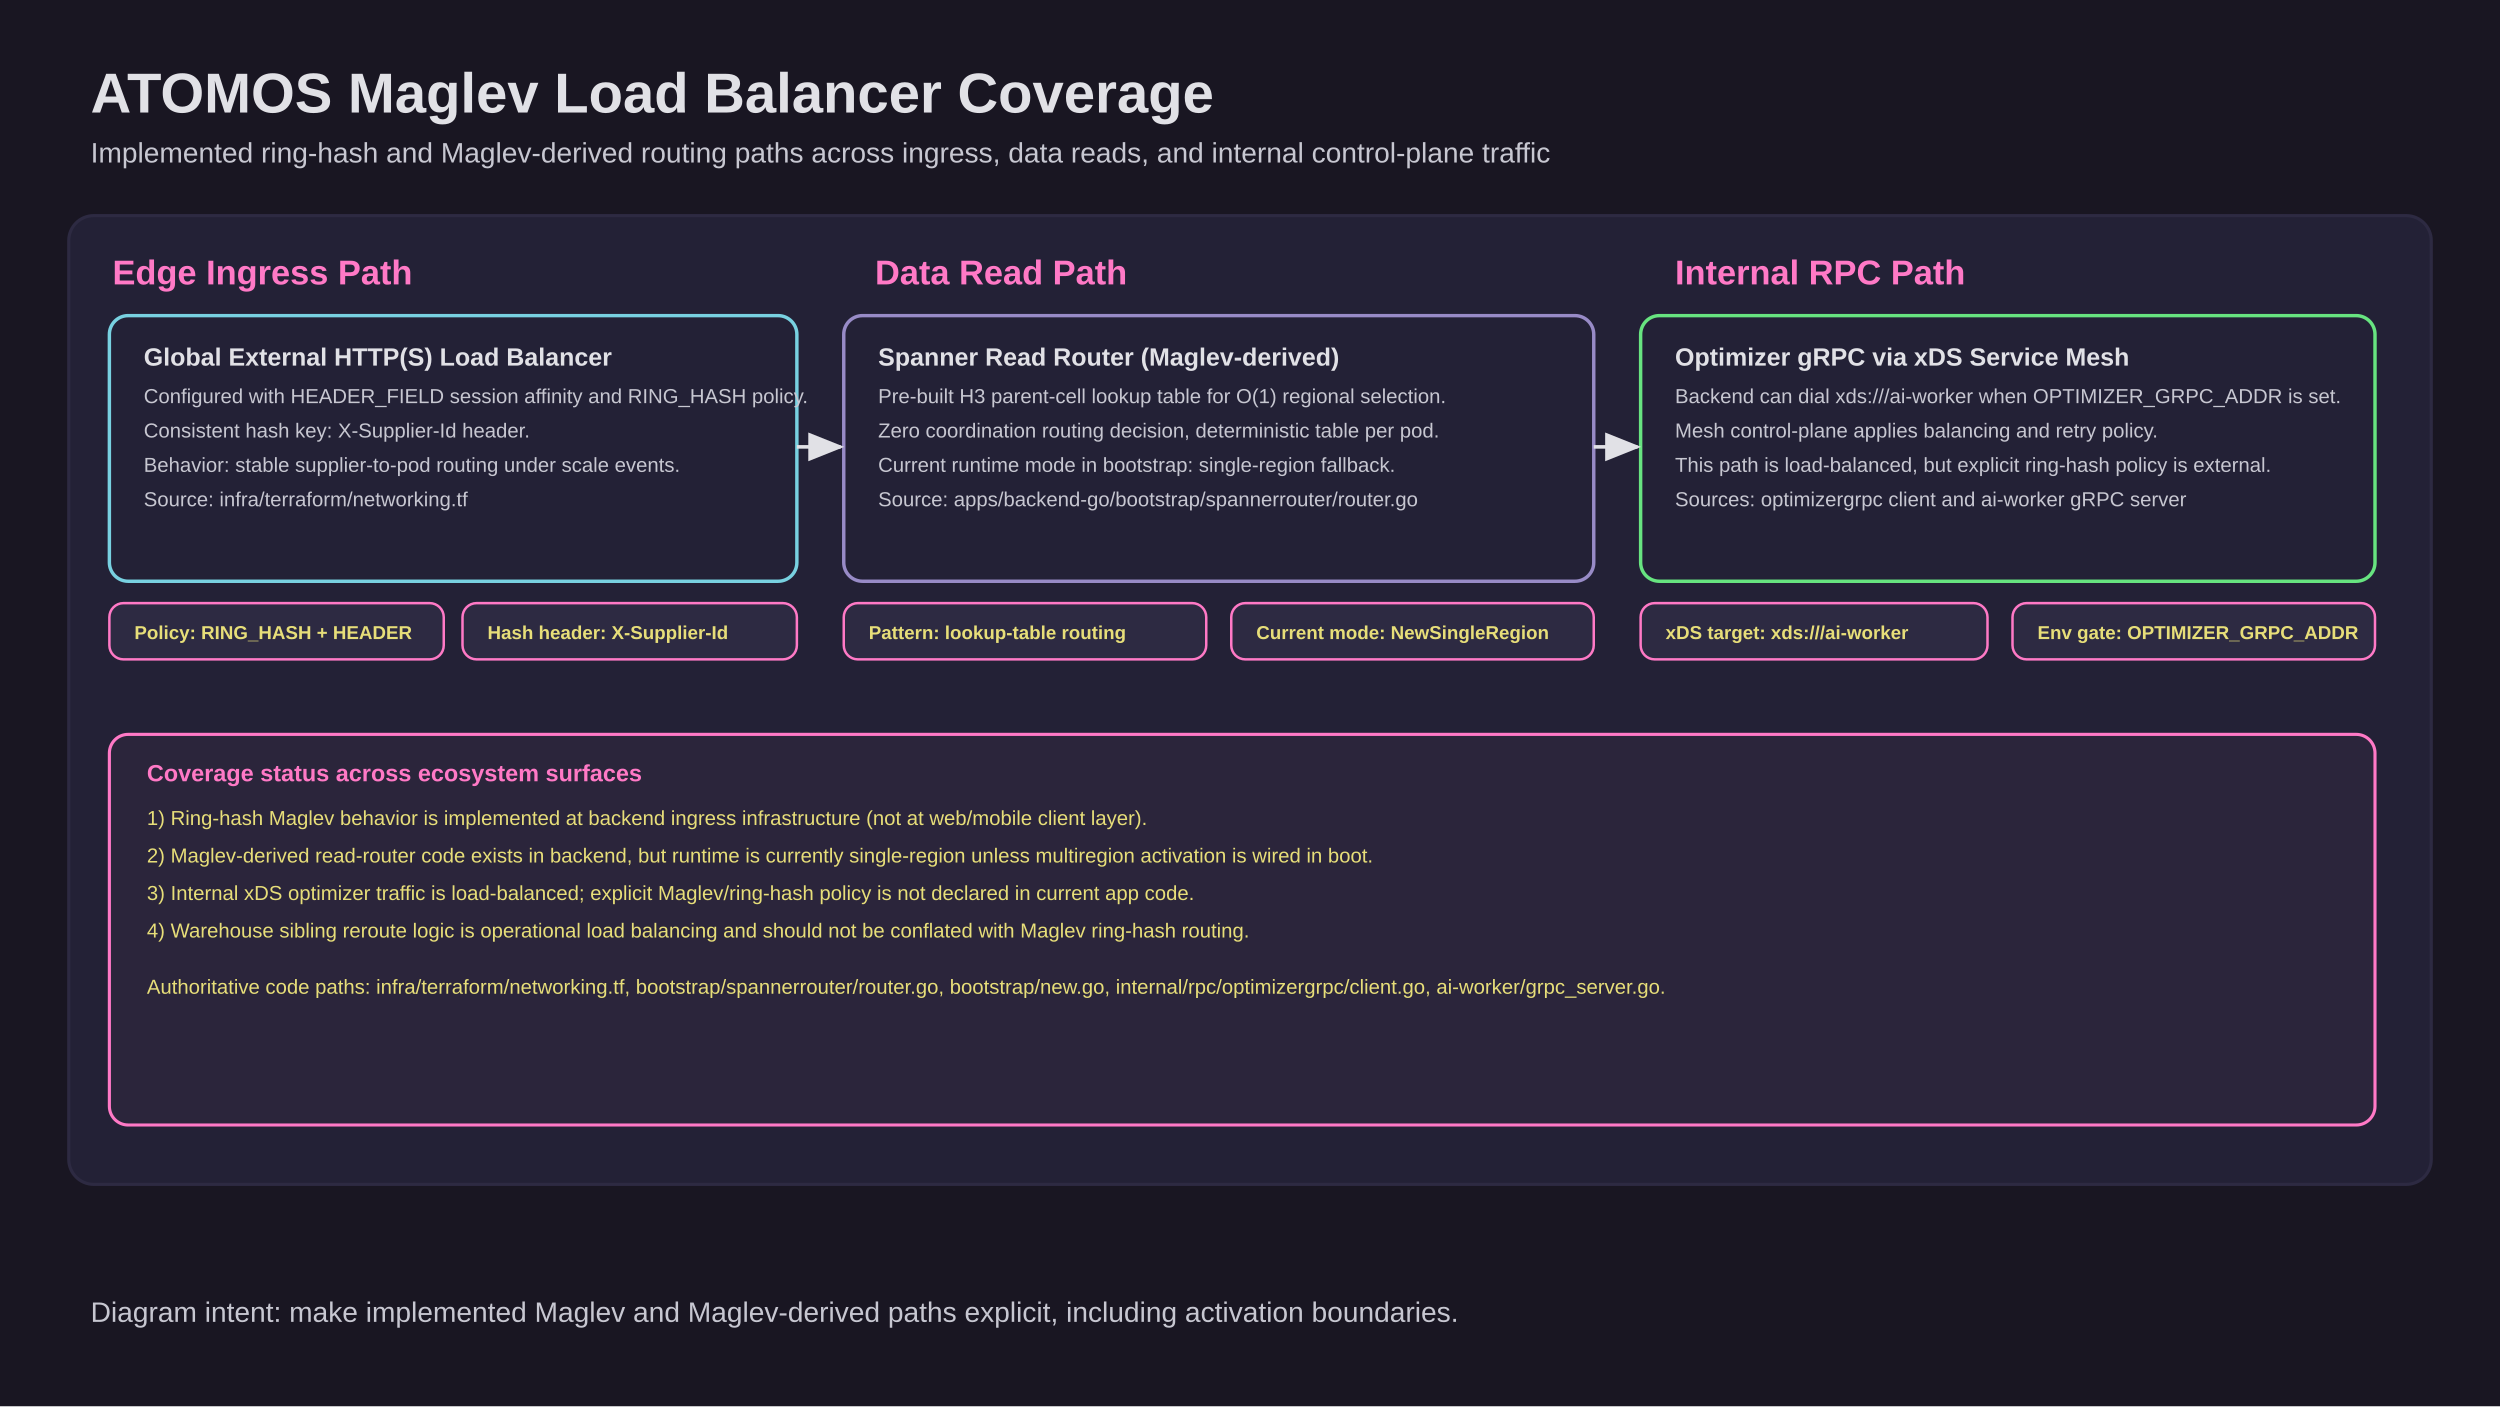
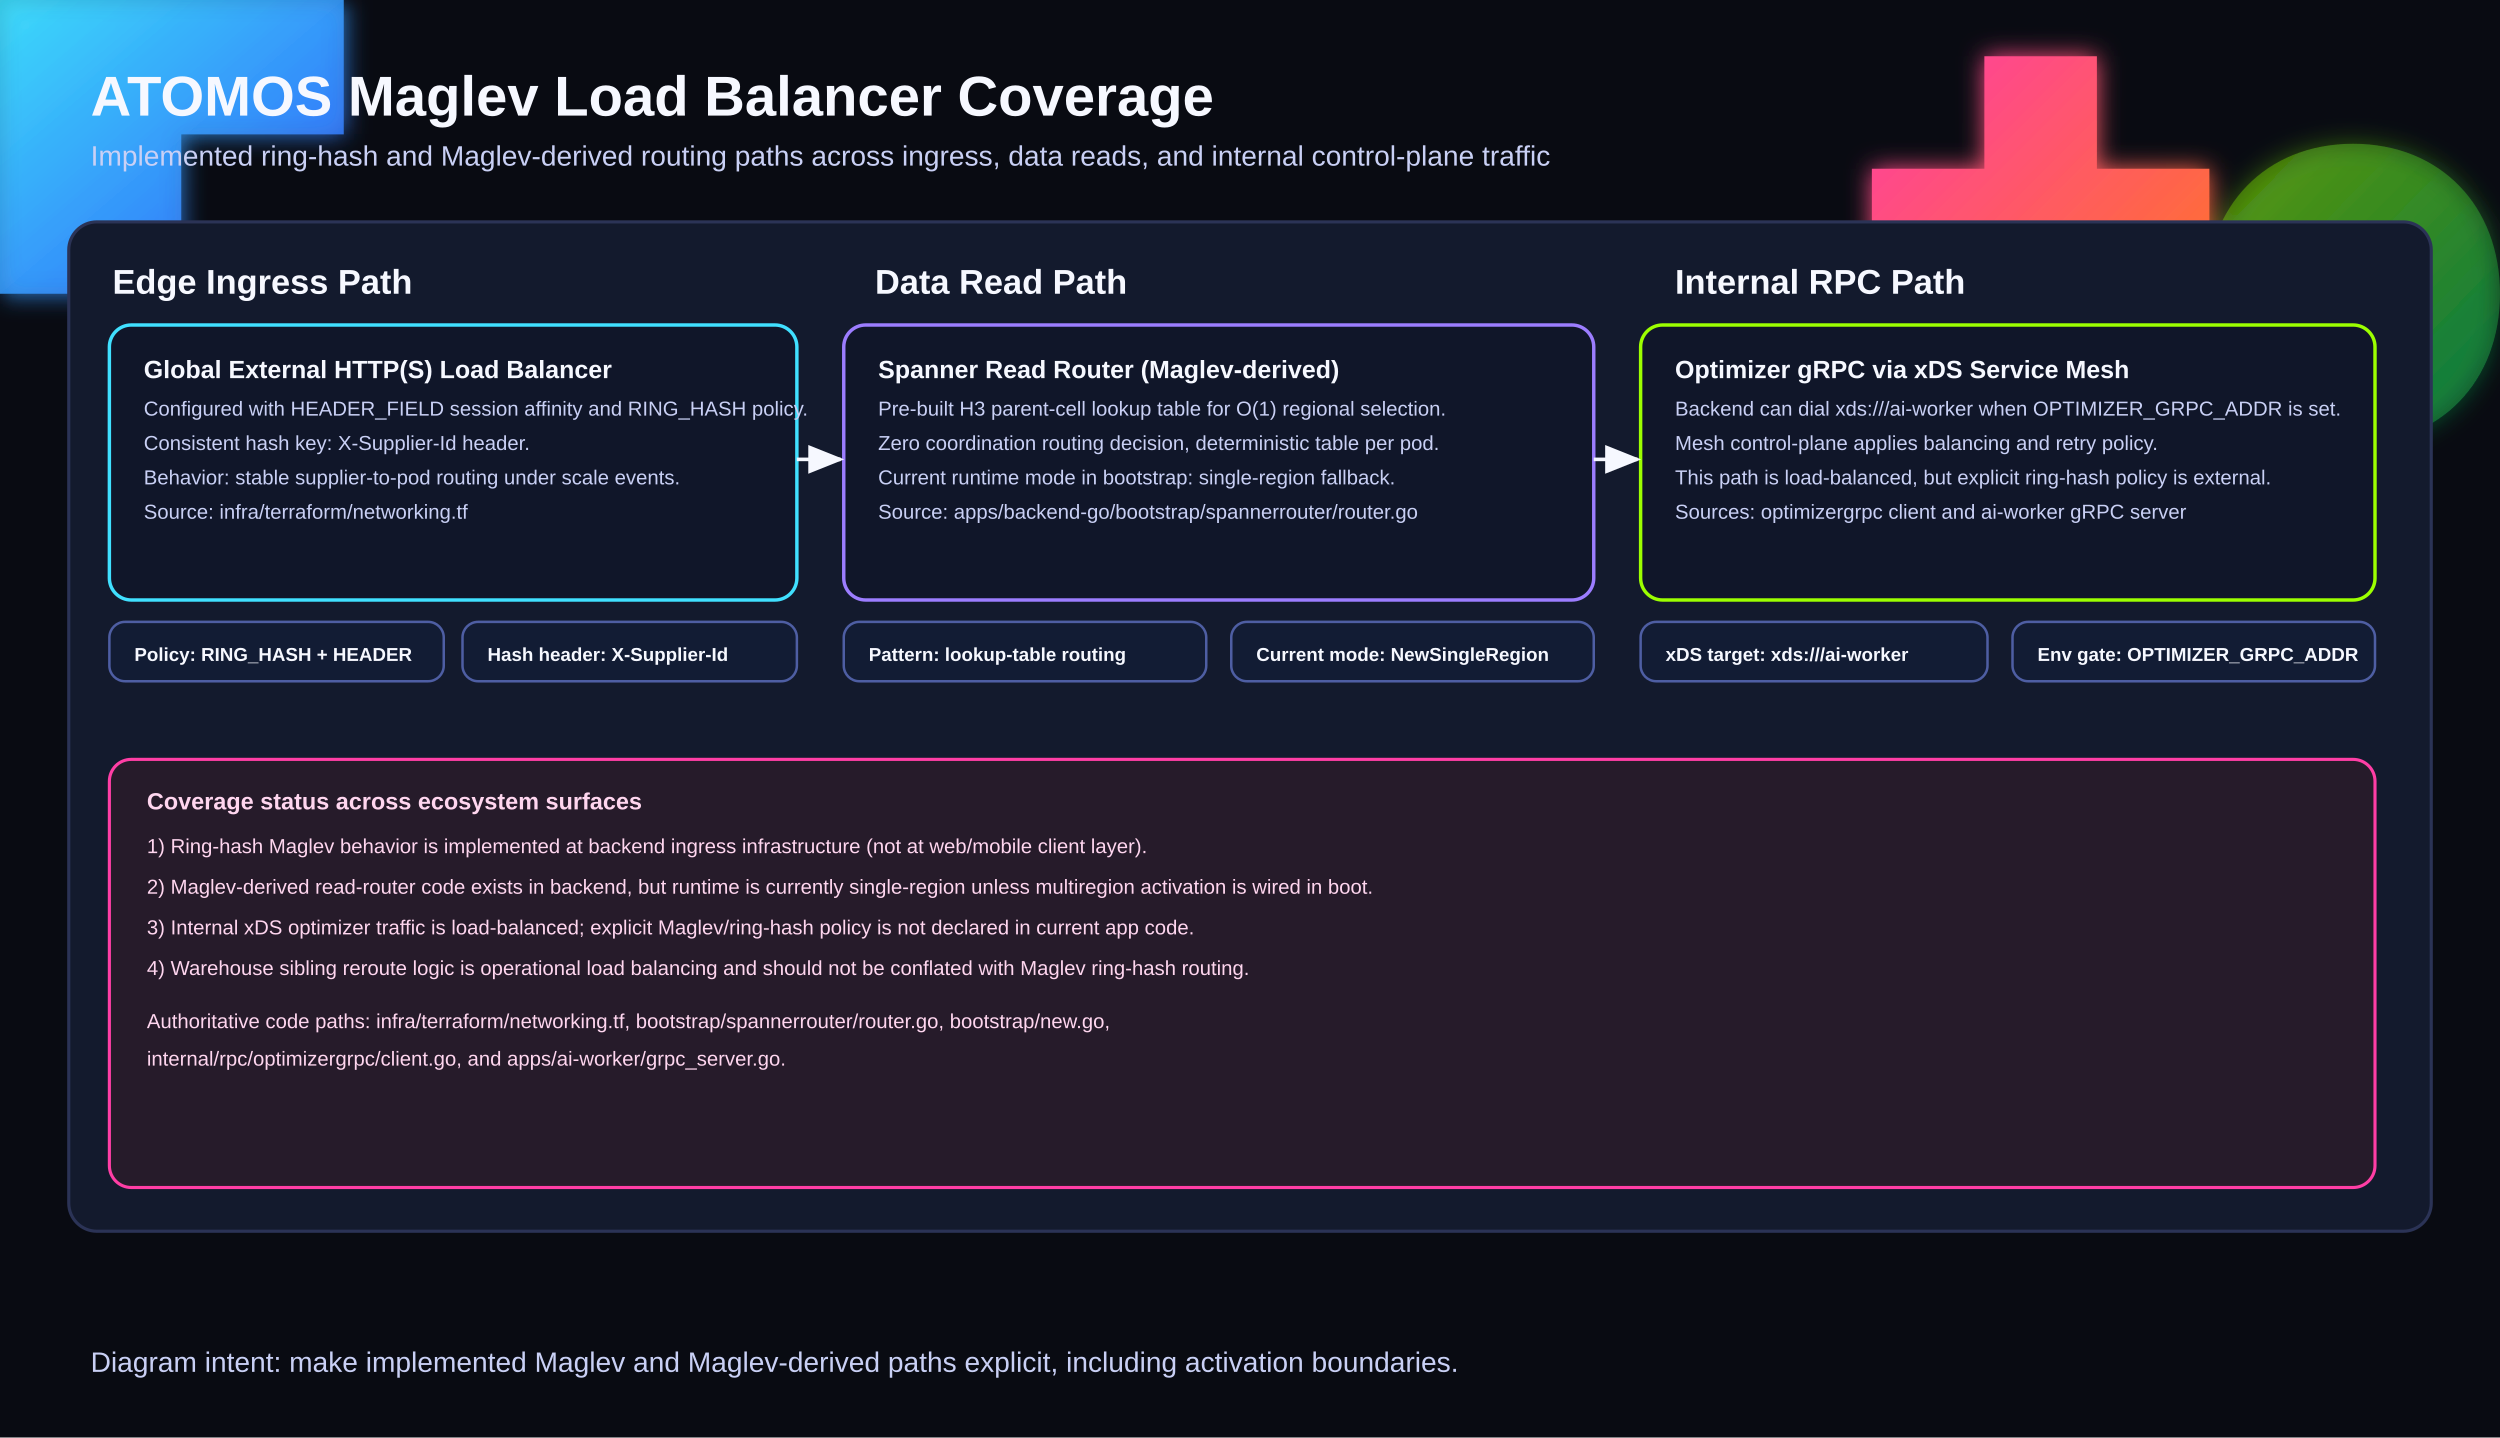
- <svg xmlns="http://www.w3.org/2000/svg" width="1600" height="900" viewBox="0 0 1600 900" role="img" aria-label="Maglev load balancer coverage across ATOMOS ecosystem">
+ <svg xmlns="http://www.w3.org/2000/svg" width="1600" height="920" viewBox="0 0 1600 920" role="img" aria-label="Maglev load balancer coverage in omni keynote style">
  <defs>
+     <linearGradient id="mPink" x1="0" y1="0" x2="1" y2="1">
+       <stop offset="0%" stop-color="#ff3ea5" />
+       <stop offset="100%" stop-color="#ff7a18" />
+     </linearGradient>
+     <linearGradient id="mBlue" x1="0" y1="0" x2="1" y2="1">
+       <stop offset="0%" stop-color="#40e0ff" />
+       <stop offset="100%" stop-color="#2f5bff" />
+     </linearGradient>
+     <linearGradient id="mGreen" x1="0" y1="0" x2="1" y2="1">
+       <stop offset="0%" stop-color="#9cff00" />
+       <stop offset="100%" stop-color="#00c96b" />
+     </linearGradient>
+     <filter id="mg" x="-30%" y="-30%" width="160%" height="160%">
+       <feGaussianBlur stdDeviation="8" result="b" />
+       <feMerge>
+         <feMergeNode in="b" />
+         <feMergeNode in="SourceGraphic" />
+       </feMerge>
+     </filter>
+     <marker id="arrow" markerWidth="10" markerHeight="8" refX="9" refY="4" orient="auto" markerUnits="strokeWidth">
+       <path d="M0,0 L10,4 L0,8 Z" fill="#f6f8ff" />
+     </marker>
    <style>
-       .bg { fill: #191622; }
-       .panel { fill: #232136; stroke: #2d2a42; stroke-width: 2; }
-       .title { font: 700 36px Arial, sans-serif; fill: #e1e1e6; }
-       .subtitle { font: 500 18px Arial, sans-serif; fill: #c7c7d1; }
-       .laneTitle { font: 700 22px Arial, sans-serif; fill: #ff79c6; }
-       .boxA { fill: #232136; stroke: #78d1e1; stroke-width: 2.2; }
-       .boxB { fill: #232136; stroke: #988bc7; stroke-width: 2.2; }
-       .boxC { fill: #232136; stroke: #67e480; stroke-width: 2.2; }
-       .boxD { fill: #232136; stroke: #e89e64; stroke-width: 2.2; }
-       .boxTitle { font: 700 16px Arial, sans-serif; fill: #e1e1e6; }
-       .boxText { font: 500 13px Arial, sans-serif; fill: #c7c7d1; }
-       .arrow { stroke: #e1e1e6; stroke-width: 2.3; fill: none; marker-end: url(#arrowHead); }
-       .chip { fill: #2d2a42; stroke: #ff79c6; stroke-width: 1.6; }
-       .chipText { font: 600 12px Arial, sans-serif; fill: #e7de79; }
-       .warn { fill: #2b253b; stroke: #ff79c6; stroke-width: 2; }
-       .warnTitle { font: 700 15px Arial, sans-serif; fill: #ff79c6; }
-       .warnText { font: 500 13px Arial, sans-serif; fill: #e7de79; }
+       .bg { fill: #090b12; }
+       .panel { fill: #131a2d; stroke: #2b3356; stroke-width: 2; }
+       .title { font: 700 36px Arial, sans-serif; fill: #f6f8ff; }
+       .subtitle { font: 500 18px Arial, sans-serif; fill: #c9d0f5; }
+       .laneTitle { font: 700 22px Arial, sans-serif; fill: #f6f8ff; }
+       .boxA { fill: #101629; stroke: #40e0ff; stroke-width: 2.2; }
+       .boxB { fill: #101629; stroke: #9c7dff; stroke-width: 2.2; }
+       .boxC { fill: #101629; stroke: #9cff00; stroke-width: 2.2; }
+       .boxTitle { font: 700 16px Arial, sans-serif; fill: #f6f8ff; }
+       .boxText { font: 500 13px Arial, sans-serif; fill: #c9d0f5; }
+       .arrowLine { stroke: #f6f8ff; stroke-width: 2.3; fill: none; marker-end: url(#arrow); }
+       .chip { fill: #121c34; stroke: #4e5ea3; stroke-width: 1.6; }
+       .chipText { font: 600 12px Arial, sans-serif; fill: #f6f8ff; }
+       .warn { fill: #261b2a; stroke: #ff3ea5; stroke-width: 2; }
+       .warnTitle { font: 700 15px Arial, sans-serif; fill: #ffd6ef; }
+       .warnText { font: 500 13px Arial, sans-serif; fill: #ffd6ef; }
    </style>
-     <marker id="arrowHead" markerWidth="10" markerHeight="8" refX="9" refY="4" orient="auto" markerUnits="strokeWidth">
-       <path d="M0,0 L10,4 L0,8 Z" fill="#e1e1e6" />
-     </marker>
  </defs>
-   <rect class="bg" x="0" y="0" width="1600" height="900" />
-   <text class="title" x="58" y="72">ATOMOS Maglev Load Balancer Coverage</text>
-   <text class="subtitle" x="58" y="104">Implemented ring-hash and Maglev-derived routing paths across ingress, data reads, and internal control-plane traffic</text>
-   <rect class="panel" x="44" y="138" width="1512" height="620" rx="16" />
-   <text class="laneTitle" x="72" y="182">Edge Ingress Path</text>
-   <rect class="boxA" x="70" y="202" width="440" height="170" rx="12" />
-   <text class="boxTitle" x="92" y="234">Global External HTTP(S) Load Balancer</text>
-   <text class="boxText" x="92" y="258">Configured with HEADER_FIELD session affinity and RING_HASH policy.</text>
-   <text class="boxText" x="92" y="280">Consistent hash key: X-Supplier-Id header.</text>
-   <text class="boxText" x="92" y="302">Behavior: stable supplier-to-pod routing under scale events.</text>
-   <text class="boxText" x="92" y="324">Source: infra/terraform/networking.tf</text>
-   <rect class="chip" x="70" y="386" width="214" height="36" rx="9" />
-   <text class="chipText" x="86" y="409">Policy: RING_HASH + HEADER</text>
-   <rect class="chip" x="296" y="386" width="214" height="36" rx="9" />
-   <text class="chipText" x="312" y="409">Hash header: X-Supplier-Id</text>
-   <text class="laneTitle" x="560" y="182">Data Read Path</text>
-   <rect class="boxB" x="540" y="202" width="480" height="170" rx="12" />
-   <text class="boxTitle" x="562" y="234">Spanner Read Router (Maglev-derived)</text>
-   <text class="boxText" x="562" y="258">Pre-built H3 parent-cell lookup table for O(1) regional selection.</text>
-   <text class="boxText" x="562" y="280">Zero coordination routing decision, deterministic table per pod.</text>
-   <text class="boxText" x="562" y="302">Current runtime mode in bootstrap: single-region fallback.</text>
-   <text class="boxText" x="562" y="324">Source: apps/backend-go/bootstrap/spannerrouter/router.go</text>
-   <rect class="chip" x="540" y="386" width="232" height="36" rx="9" />
-   <text class="chipText" x="556" y="409">Pattern: lookup-table routing</text>
-   <rect class="chip" x="788" y="386" width="232" height="36" rx="9" />
-   <text class="chipText" x="804" y="409">Current mode: NewSingleRegion</text>
-   <text class="laneTitle" x="1072" y="182">Internal RPC Path</text>
-   <rect class="boxC" x="1050" y="202" width="470" height="170" rx="12" />
-   <text class="boxTitle" x="1072" y="234">Optimizer gRPC via xDS Service Mesh</text>
-   <text class="boxText" x="1072" y="258">Backend can dial xds:///ai-worker when OPTIMIZER_GRPC_ADDR is set.</text>
-   <text class="boxText" x="1072" y="280">Mesh control-plane applies balancing and retry policy.</text>
-   <text class="boxText" x="1072" y="302">This path is load-balanced, but explicit ring-hash policy is external.</text>
-   <text class="boxText" x="1072" y="324">Sources: optimizergrpc client and ai-worker gRPC server</text>
-   <rect class="chip" x="1050" y="386" width="222" height="36" rx="9" />
-   <text class="chipText" x="1066" y="409">xDS target: xds:///ai-worker</text>
-   <rect class="chip" x="1288" y="386" width="232" height="36" rx="9" />
-   <text class="chipText" x="1304" y="409">Env gate: OPTIMIZER_GRPC_ADDR</text>
-   <path class="arrow" d="M510 286 L538 286" />
-   <path class="arrow" d="M1020 286 L1048 286" />
-   <rect class="warn" x="70" y="470" width="1450" height="250" rx="12" />
-   <text class="warnTitle" x="94" y="500">Coverage status across ecosystem surfaces</text>
-   <text class="warnText" x="94" y="528">1) Ring-hash Maglev behavior is implemented at backend ingress infrastructure (not at web/mobile client layer).</text>
-   <text class="warnText" x="94" y="552">2) Maglev-derived read-router code exists in backend, but runtime is currently single-region unless multiregion activation is wired in boot.</text>
-   <text class="warnText" x="94" y="576">3) Internal xDS optimizer traffic is load-balanced; explicit Maglev/ring-hash policy is not declared in current app code.</text>
-   <text class="warnText" x="94" y="600">4) Warehouse sibling reroute logic is operational load balancing and should not be conflated with Maglev ring-hash routing.</text>
-   <text class="warnText" x="94" y="636">Authoritative code paths: infra/terraform/networking.tf, bootstrap/spannerrouter/router.go, bootstrap/new.go, internal/rpc/optimizergrpc/client.go, ai-worker/grpc_server.go.</text>
-   <text class="subtitle" x="58" y="846">Diagram intent: make implemented Maglev and Maglev-derived paths explicit, including activation boundaries.</text>
+   <rect class="bg" x="0" y="0" width="1600" height="920" />
+   <g filter="url(#mg)">
+     <path d="M0,0 L220,0 220,86 116,86 116,188 0,188 Z" fill="url(#mBlue)" opacity="0.86" />
+     <path d="M1506,92 C1562,92 1600,132 1600,188 C1600,244 1562,284 1506,284 C1450,284 1412,244 1412,188 C1412,132 1450,92 1506,92 Z" fill="url(#mGreen)" opacity="0.35" />
+     <path d="M1270,36 l72,0 0,72 72,0 0,72 -72,0 0,72 -72,0 0,-72 -72,0 0,-72 72,0 z" fill="url(#mPink)" />
+   </g>
+   <text class="title" x="58" y="74">ATOMOS Maglev Load Balancer Coverage</text>
+   <text class="subtitle" x="58" y="106">Implemented ring-hash and Maglev-derived routing paths across ingress, data reads, and internal control-plane traffic</text>
+   <rect class="panel" x="44" y="142" width="1512" height="646" rx="18" />
+   <text class="laneTitle" x="72" y="188">Edge Ingress Path</text>
+   <rect class="boxA" x="70" y="208" width="440" height="176" rx="14" />
+   <text class="boxTitle" x="92" y="242">Global External HTTP(S) Load Balancer</text>
+   <text class="boxText" x="92" y="266">Configured with HEADER_FIELD session affinity and RING_HASH policy.</text>
+   <text class="boxText" x="92" y="288">Consistent hash key: X-Supplier-Id header.</text>
+   <text class="boxText" x="92" y="310">Behavior: stable supplier-to-pod routing under scale events.</text>
+   <text class="boxText" x="92" y="332">Source: infra/terraform/networking.tf</text>
+   <rect class="chip" x="70" y="398" width="214" height="38" rx="10" />
+   <text class="chipText" x="86" y="423">Policy: RING_HASH + HEADER</text>
+   <rect class="chip" x="296" y="398" width="214" height="38" rx="10" />
+   <text class="chipText" x="312" y="423">Hash header: X-Supplier-Id</text>
+   <text class="laneTitle" x="560" y="188">Data Read Path</text>
+   <rect class="boxB" x="540" y="208" width="480" height="176" rx="14" />
+   <text class="boxTitle" x="562" y="242">Spanner Read Router (Maglev-derived)</text>
+   <text class="boxText" x="562" y="266">Pre-built H3 parent-cell lookup table for O(1) regional selection.</text>
+   <text class="boxText" x="562" y="288">Zero coordination routing decision, deterministic table per pod.</text>
+   <text class="boxText" x="562" y="310">Current runtime mode in bootstrap: single-region fallback.</text>
+   <text class="boxText" x="562" y="332">Source: apps/backend-go/bootstrap/spannerrouter/router.go</text>
+   <rect class="chip" x="540" y="398" width="232" height="38" rx="10" />
+   <text class="chipText" x="556" y="423">Pattern: lookup-table routing</text>
+   <rect class="chip" x="788" y="398" width="232" height="38" rx="10" />
+   <text class="chipText" x="804" y="423">Current mode: NewSingleRegion</text>
+   <text class="laneTitle" x="1072" y="188">Internal RPC Path</text>
+   <rect class="boxC" x="1050" y="208" width="470" height="176" rx="14" />
+   <text class="boxTitle" x="1072" y="242">Optimizer gRPC via xDS Service Mesh</text>
+   <text class="boxText" x="1072" y="266">Backend can dial xds:///ai-worker when OPTIMIZER_GRPC_ADDR is set.</text>
+   <text class="boxText" x="1072" y="288">Mesh control-plane applies balancing and retry policy.</text>
+   <text class="boxText" x="1072" y="310">This path is load-balanced, but explicit ring-hash policy is external.</text>
+   <text class="boxText" x="1072" y="332">Sources: optimizergrpc client and ai-worker gRPC server</text>
+   <rect class="chip" x="1050" y="398" width="222" height="38" rx="10" />
+   <text class="chipText" x="1066" y="423">xDS target: xds:///ai-worker</text>
+   <rect class="chip" x="1288" y="398" width="232" height="38" rx="10" />
+   <text class="chipText" x="1304" y="423">Env gate: OPTIMIZER_GRPC_ADDR</text>
+   <path class="arrowLine" d="M510 294 L538 294" />
+   <path class="arrowLine" d="M1020 294 L1048 294" />
+   <rect class="warn" x="70" y="486" width="1450" height="274" rx="14" />
+   <text class="warnTitle" x="94" y="518">Coverage status across ecosystem surfaces</text>
+   <text class="warnText" x="94" y="546">1) Ring-hash Maglev behavior is implemented at backend ingress infrastructure (not at web/mobile client layer).</text>
+   <text class="warnText" x="94" y="572">2) Maglev-derived read-router code exists in backend, but runtime is currently single-region unless multiregion activation is wired in boot.</text>
+   <text class="warnText" x="94" y="598">3) Internal xDS optimizer traffic is load-balanced; explicit Maglev/ring-hash policy is not declared in current app code.</text>
+   <text class="warnText" x="94" y="624">4) Warehouse sibling reroute logic is operational load balancing and should not be conflated with Maglev ring-hash routing.</text>
+   <text class="warnText" x="94" y="658">Authoritative code paths: infra/terraform/networking.tf, bootstrap/spannerrouter/router.go, bootstrap/new.go,</text>
+   <text class="warnText" x="94" y="682">internal/rpc/optimizergrpc/client.go, and apps/ai-worker/grpc_server.go.</text>
+   <text class="subtitle" x="58" y="878">Diagram intent: make implemented Maglev and Maglev-derived paths explicit, including activation boundaries.</text>
</svg>
